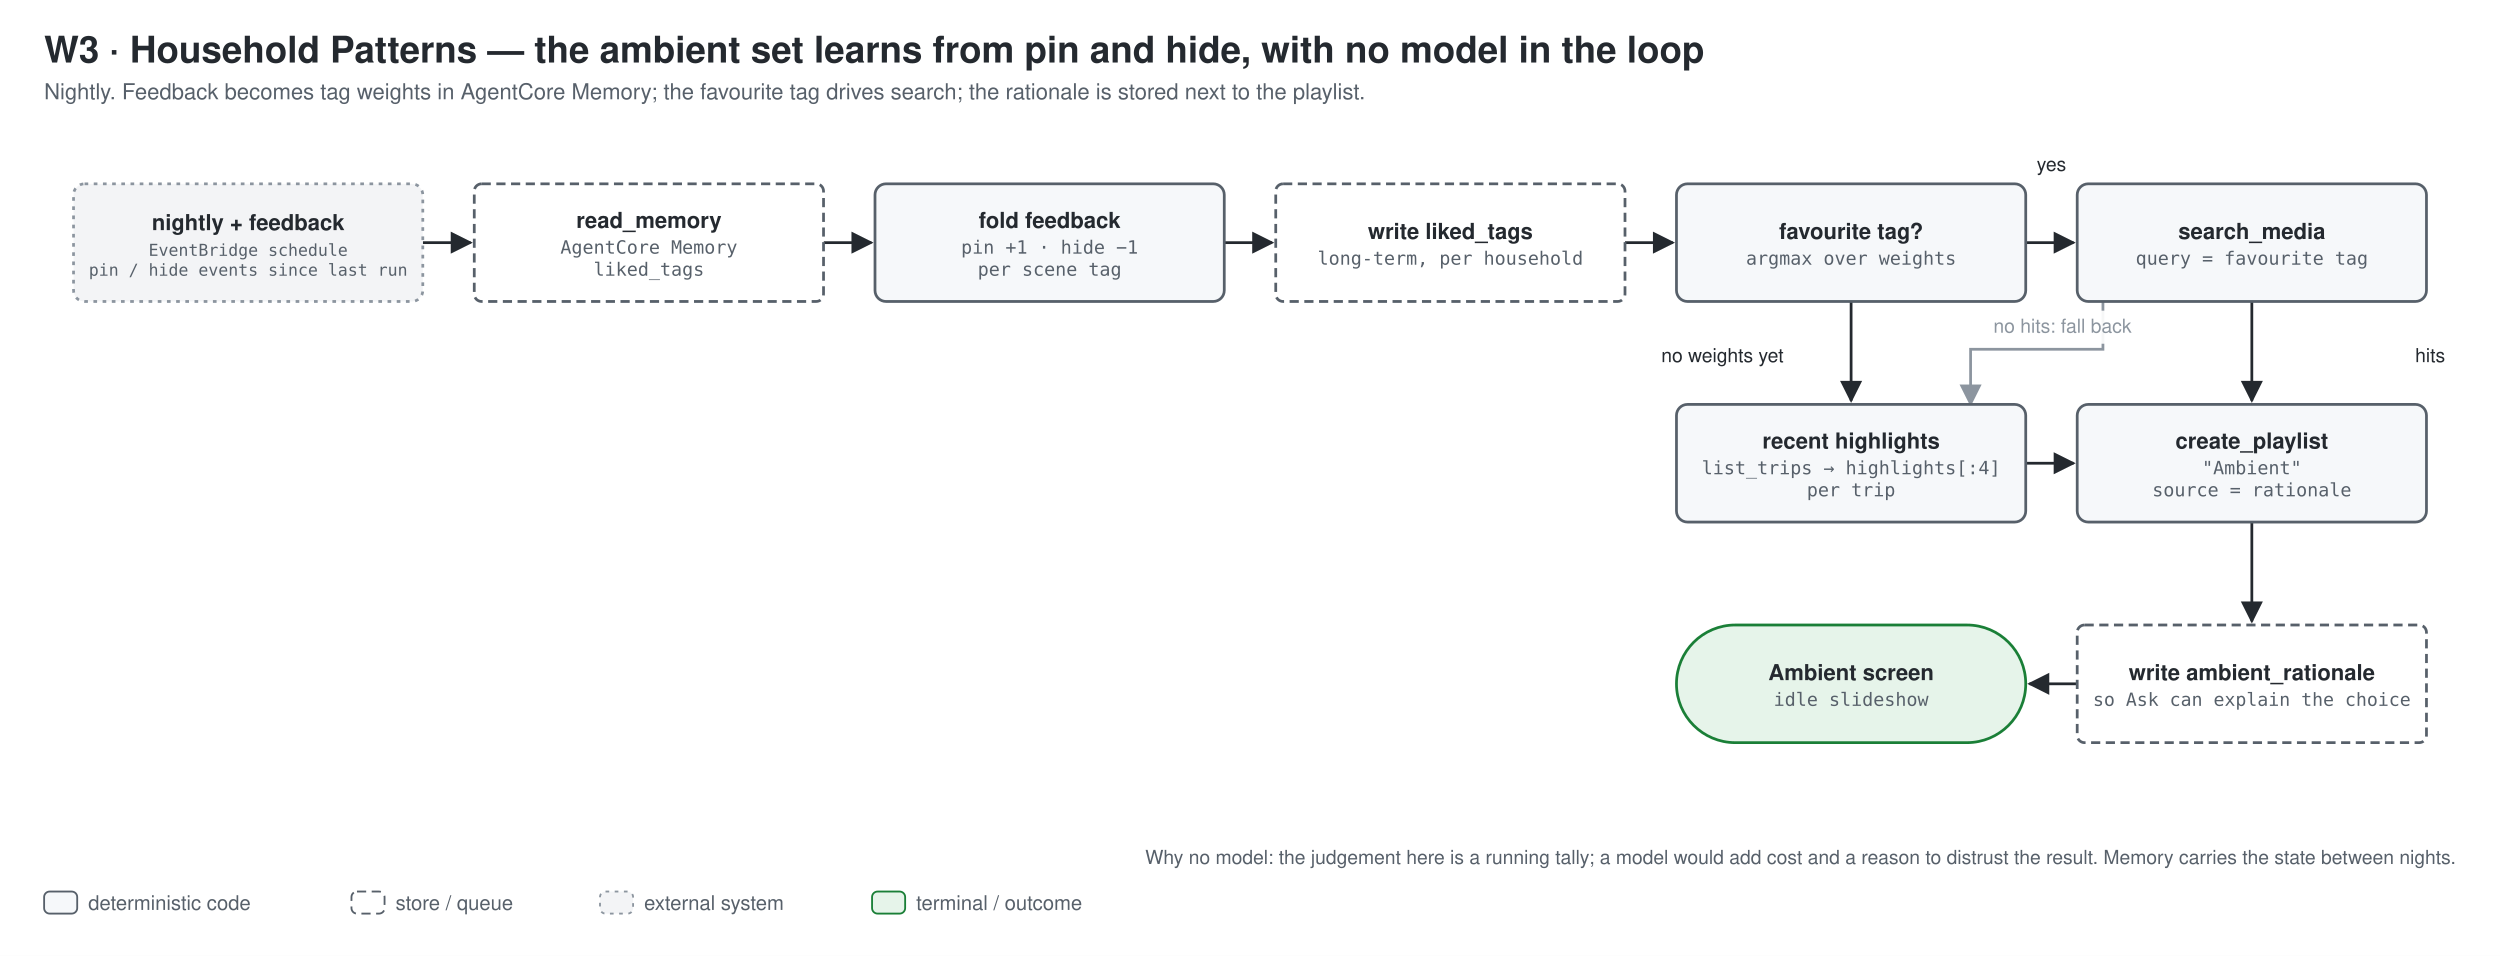
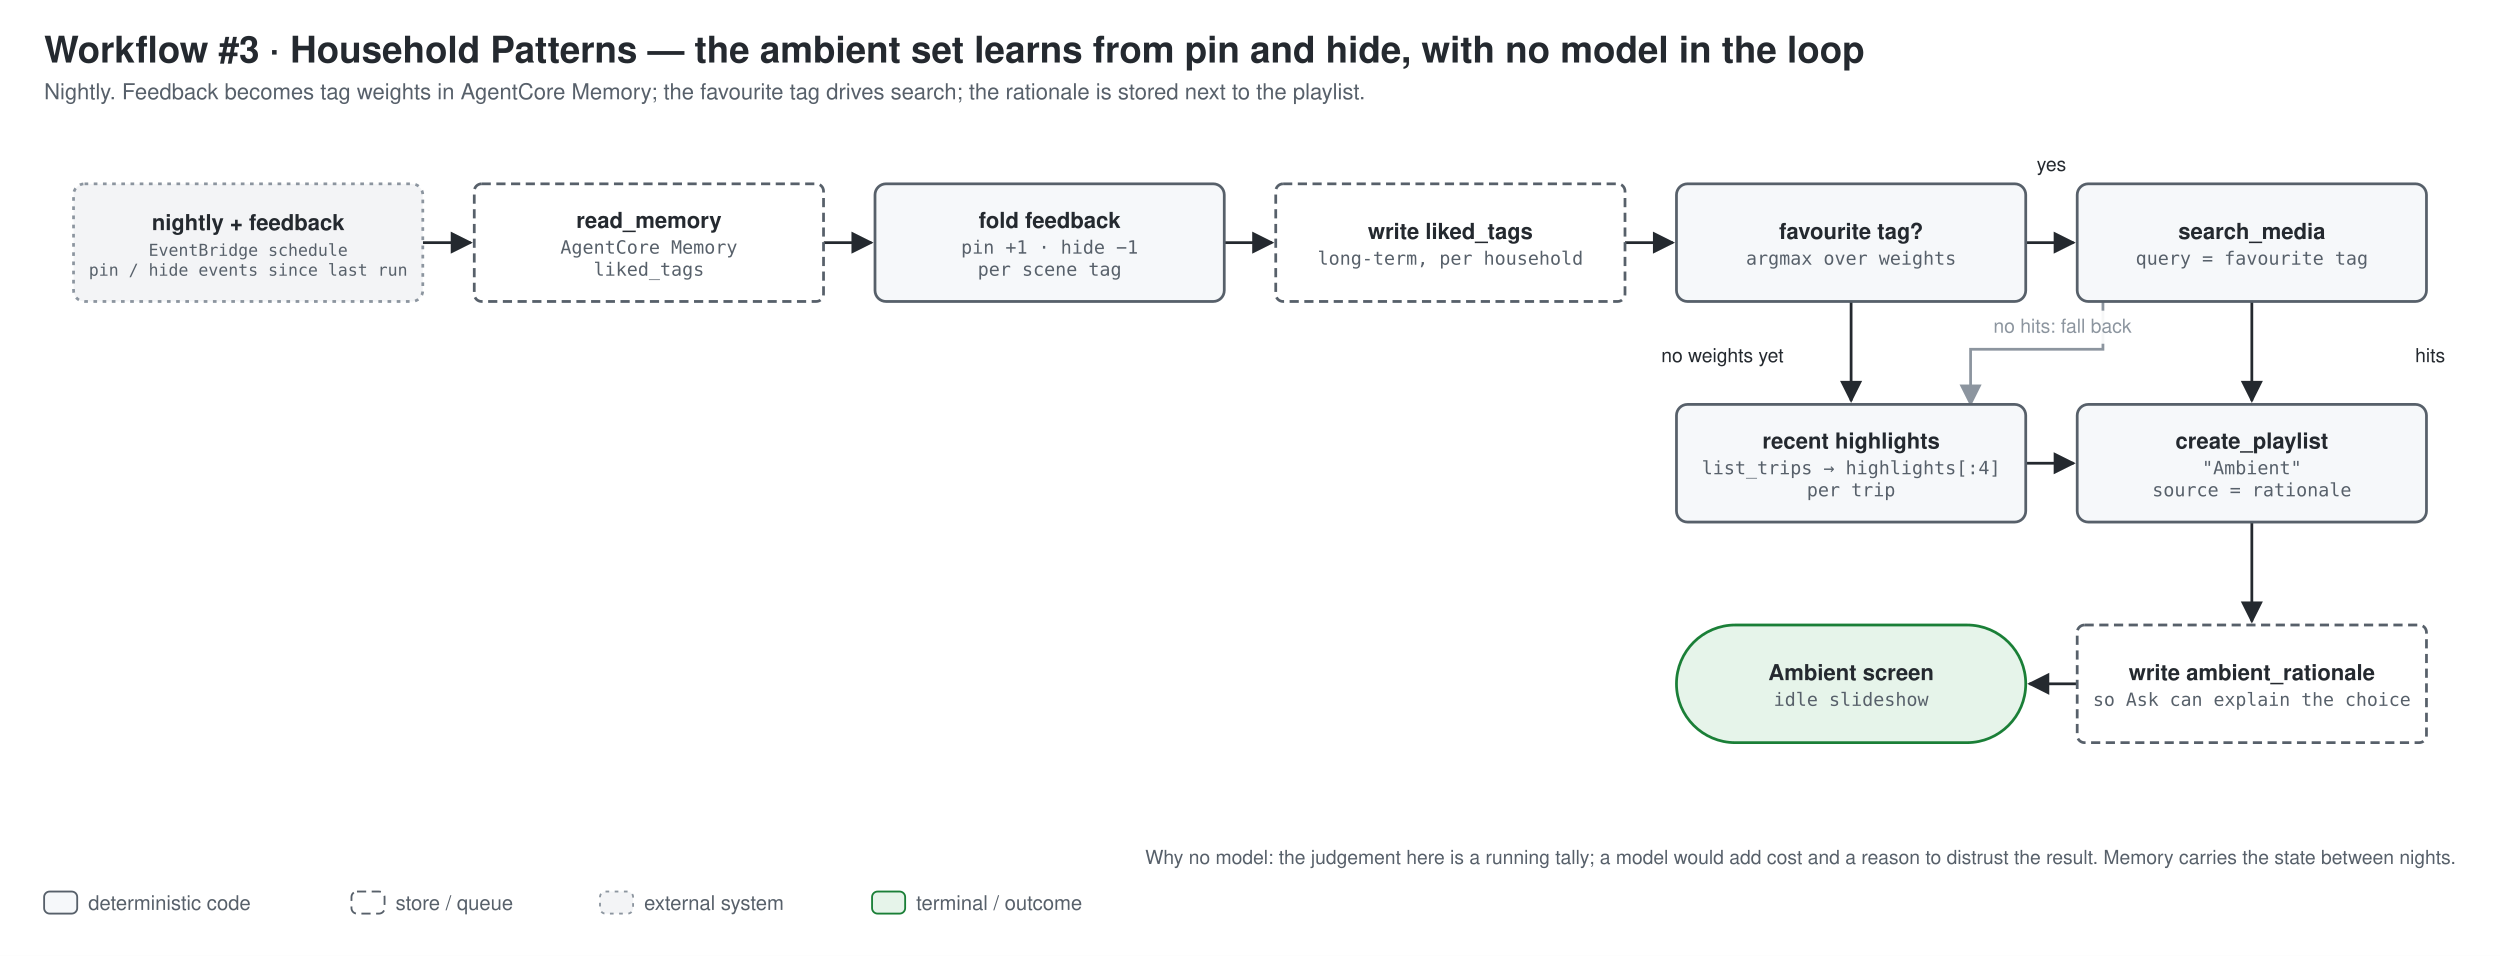
- <svg xmlns="http://www.w3.org/2000/svg" viewBox="0 0 1360 520" width="1360" height="520" font-family="-apple-system, BlinkMacSystemFont, 'Segoe UI', Helvetica, Arial, sans-serif" font-size="12" role="img" aria-label="W3 · Household Patterns — the ambient set learns from pin and hide, with no model in the loop">
+ <svg xmlns="http://www.w3.org/2000/svg" viewBox="0 0 1360 520" width="1360" height="520" font-family="-apple-system, BlinkMacSystemFont, 'Segoe UI', Helvetica, Arial, sans-serif" font-size="12" role="img" aria-label="Workflow #3 · Household Patterns — the ambient set learns from pin and hide, with no model in the loop">
  <defs>
    <marker id="arrow" viewBox="0 0 10 10" refX="9" refY="5" markerWidth="8" markerHeight="8" orient="auto-start-reverse">
      <path d="M0,0 L10,5 L0,10 z" fill="#24292f" />
    </marker>
    <marker id="arrow-muted" viewBox="0 0 10 10" refX="9" refY="5" markerWidth="8" markerHeight="8" orient="auto-start-reverse">
      <path d="M0,0 L10,5 L0,10 z" fill="#8c959f" />
    </marker>
    <marker id="arrow-red" viewBox="0 0 10 10" refX="9" refY="5" markerWidth="8" markerHeight="8" orient="auto-start-reverse">
      <path d="M0,0 L10,5 L0,10 z" fill="#cf222e" />
    </marker>
  </defs>
  <rect width="1360" height="520" fill="#ffffff" />
-   <text x="24" y="34" font-size="20" font-weight="600" fill="#24292f">W3 · Household Patterns — the ambient set learns from pin and hide, with no model in the loop</text>
+   <text x="24" y="34" font-size="20" font-weight="600" fill="#24292f">Workflow #3 · Household Patterns — the ambient set learns from pin and hide, with no model in the loop</text>
  <text x="24" y="54" font-size="12" fill="#57606a">Nightly. Feedback becomes tag weights in AgentCore Memory; the favourite tag drives search; the rationale is stored next to the playlist.</text>
  <path d="M230,132 L256,132" fill="none" stroke="#24292f" stroke-width="1.5" marker-end="url(#arrow)" />
  <path d="M448,132 L474,132" fill="none" stroke="#24292f" stroke-width="1.5" marker-end="url(#arrow)" />
  <path d="M666,132 L692,132" fill="none" stroke="#24292f" stroke-width="1.5" marker-end="url(#arrow)" />
  <path d="M884,132 L910,132" fill="none" stroke="#24292f" stroke-width="1.5" marker-end="url(#arrow)" />
  <path d="M1102,132 L1128,132" fill="none" stroke="#24292f" stroke-width="1.5" marker-end="url(#arrow)" />
  <rect x="1101.7" y="81" width="28.6" height="18" rx="3" fill="#ffffff" fill-opacity="0.92" />
  <text x="1116" y="93" text-anchor="middle" font-size="10.5" fill="#24292f">yes</text>
  <path d="M1007,164 L1007,218" fill="none" stroke="#24292f" stroke-width="1.5" marker-end="url(#arrow)" />
  <rect x="888.6" y="185" width="96.8" height="18" rx="3" fill="#ffffff" fill-opacity="0.92" />
  <text x="937" y="197" text-anchor="middle" font-size="10.5" fill="#24292f">no weights yet</text>
  <path d="M1225,164 L1225,218" fill="none" stroke="#24292f" stroke-width="1.5" marker-end="url(#arrow)" />
  <rect x="1304.6" y="185" width="34.8" height="18" rx="3" fill="#ffffff" fill-opacity="0.92" />
  <text x="1322" y="197" text-anchor="middle" font-size="10.5" fill="#24292f">hits</text>
  <path d="M1144,164 L1144,190 L1072,190 L1072,220" fill="none" stroke="#8c959f" stroke-width="1.5" marker-end="url(#arrow-muted)" />
  <rect x="1061.2" y="169" width="121.6" height="18" rx="3" fill="#ffffff" fill-opacity="0.92" />
  <text x="1122" y="181" text-anchor="middle" font-size="10.5" fill="#8c959f">no hits: fall back</text>
  <path d="M1102,252 L1128,252" fill="none" stroke="#24292f" stroke-width="1.5" marker-end="url(#arrow)" />
  <path d="M1225,284 L1225,338" fill="none" stroke="#24292f" stroke-width="1.5" marker-end="url(#arrow)" />
  <path d="M1130,372 L1104,372" fill="none" stroke="#24292f" stroke-width="1.5" marker-end="url(#arrow)" />
  <rect x="40" y="100" width="190" height="64" rx="6" fill="#f3f4f6" stroke="#8c959f" stroke-width="1.5" stroke-dasharray="2 3" />
  <text x="135" y="125.2" text-anchor="middle" font-size="12.0" font-weight="600" fill="#24292f">nightly + feedback</text>
  <text x="135" y="139.2" text-anchor="middle" font-size="9.0" fill="#57606a" font-family="ui-monospace, SFMono-Regular, Menlo, monospace">EventBridge schedule</text>
  <text x="135" y="150.0" text-anchor="middle" font-size="9.0" fill="#57606a" font-family="ui-monospace, SFMono-Regular, Menlo, monospace">pin / hide events since last run</text>
  <rect x="258" y="100" width="190" height="64" rx="4" fill="#ffffff" stroke="#57606a" stroke-width="1.5" stroke-dasharray="5 3" />
  <text x="353" y="124.0" text-anchor="middle" font-size="12.0" font-weight="600" fill="#24292f">read_memory</text>
  <text x="353" y="138.0" text-anchor="middle" font-size="10.0" fill="#57606a" font-family="ui-monospace, SFMono-Regular, Menlo, monospace">AgentCore Memory</text>
  <text x="353" y="150.0" text-anchor="middle" font-size="10.0" fill="#57606a" font-family="ui-monospace, SFMono-Regular, Menlo, monospace">liked_tags</text>
  <rect x="476" y="100" width="190" height="64" rx="6" fill="#f6f8fa" stroke="#57606a" stroke-width="1.5" />
  <text x="571" y="124.0" text-anchor="middle" font-size="12.0" font-weight="600" fill="#24292f">fold feedback</text>
  <text x="571" y="138.0" text-anchor="middle" font-size="10.0" fill="#57606a" font-family="ui-monospace, SFMono-Regular, Menlo, monospace">pin +1 · hide −1</text>
  <text x="571" y="150.0" text-anchor="middle" font-size="10.0" fill="#57606a" font-family="ui-monospace, SFMono-Regular, Menlo, monospace">per scene tag</text>
  <rect x="694" y="100" width="190" height="64" rx="4" fill="#ffffff" stroke="#57606a" stroke-width="1.5" stroke-dasharray="5 3" />
  <text x="789" y="130.0" text-anchor="middle" font-size="12.0" font-weight="600" fill="#24292f">write liked_tags</text>
  <text x="789" y="144.0" text-anchor="middle" font-size="10.0" fill="#57606a" font-family="ui-monospace, SFMono-Regular, Menlo, monospace">long-term, per household</text>
  <rect x="912" y="100" width="190" height="64" rx="6" fill="#f6f8fa" stroke="#57606a" stroke-width="1.5" />
  <text x="1007" y="130.0" text-anchor="middle" font-size="12.0" font-weight="600" fill="#24292f">favourite tag?</text>
  <text x="1007" y="144.0" text-anchor="middle" font-size="10.0" fill="#57606a" font-family="ui-monospace, SFMono-Regular, Menlo, monospace">argmax over weights</text>
  <rect x="1130" y="100" width="190" height="64" rx="6" fill="#f6f8fa" stroke="#57606a" stroke-width="1.5" />
  <text x="1225" y="130.0" text-anchor="middle" font-size="12.0" font-weight="600" fill="#24292f">search_media</text>
  <text x="1225" y="144.0" text-anchor="middle" font-size="10.0" fill="#57606a" font-family="ui-monospace, SFMono-Regular, Menlo, monospace">query = favourite tag</text>
  <rect x="912" y="220" width="190" height="64" rx="6" fill="#f6f8fa" stroke="#57606a" stroke-width="1.5" />
  <text x="1007" y="244.0" text-anchor="middle" font-size="12.0" font-weight="600" fill="#24292f">recent highlights</text>
  <text x="1007" y="258.0" text-anchor="middle" font-size="10.0" fill="#57606a" font-family="ui-monospace, SFMono-Regular, Menlo, monospace">list_trips → highlights[:4]</text>
  <text x="1007" y="270.0" text-anchor="middle" font-size="10.0" fill="#57606a" font-family="ui-monospace, SFMono-Regular, Menlo, monospace">per trip</text>
  <rect x="1130" y="220" width="190" height="64" rx="6" fill="#f6f8fa" stroke="#57606a" stroke-width="1.5" />
  <text x="1225" y="244.0" text-anchor="middle" font-size="12.0" font-weight="600" fill="#24292f">create_playlist</text>
  <text x="1225" y="258.0" text-anchor="middle" font-size="10.0" fill="#57606a" font-family="ui-monospace, SFMono-Regular, Menlo, monospace">"Ambient"</text>
  <text x="1225" y="270.0" text-anchor="middle" font-size="10.0" fill="#57606a" font-family="ui-monospace, SFMono-Regular, Menlo, monospace">source = rationale</text>
  <rect x="1130" y="340" width="190" height="64" rx="4" fill="#ffffff" stroke="#57606a" stroke-width="1.5" stroke-dasharray="5 3" />
  <text x="1225" y="370.0" text-anchor="middle" font-size="12.0" font-weight="600" fill="#24292f">write ambient_rationale</text>
  <text x="1225" y="384.0" text-anchor="middle" font-size="9.9" fill="#57606a" font-family="ui-monospace, SFMono-Regular, Menlo, monospace">so Ask can explain the choice</text>
  <rect x="912" y="340" width="190" height="64" rx="32" fill="#e6f4ea" stroke="#1a7f37" stroke-width="1.5" />
  <text x="1007" y="370.0" text-anchor="middle" font-size="12.0" font-weight="600" fill="#24292f">Ambient screen</text>
  <text x="1007" y="384.0" text-anchor="middle" font-size="10.0" fill="#57606a" font-family="ui-monospace, SFMono-Regular, Menlo, monospace">idle slideshow</text>
  <rect x="24" y="485" width="18" height="12" rx="3" fill="#f6f8fa" stroke="#57606a" />
  <text x="48" y="495" font-size="11" fill="#57606a">deterministic code</text>
  <rect x="191.2" y="485" width="18" height="12" rx="3" fill="#ffffff" stroke="#57606a" stroke-dasharray="5 3" />
  <text x="215.2" y="495" font-size="11" fill="#57606a">store / queue</text>
  <rect x="326.4" y="485" width="18" height="12" rx="3" fill="#f3f4f6" stroke="#8c959f" stroke-dasharray="2 3" />
  <text x="350.4" y="495" font-size="11" fill="#57606a">external system</text>
  <rect x="474.4" y="485" width="18" height="12" rx="3" fill="#e6f4ea" stroke="#1a7f37" />
  <text x="498.4" y="495" font-size="11" fill="#57606a">terminal / outcome</text>
  <text x="1336" y="470" text-anchor="end" font-size="10.5" fill="#57606a">Why no model: the judgement here is a running tally; a model would add cost and a reason to distrust the result. Memory carries the state between nights.</text>
</svg>
